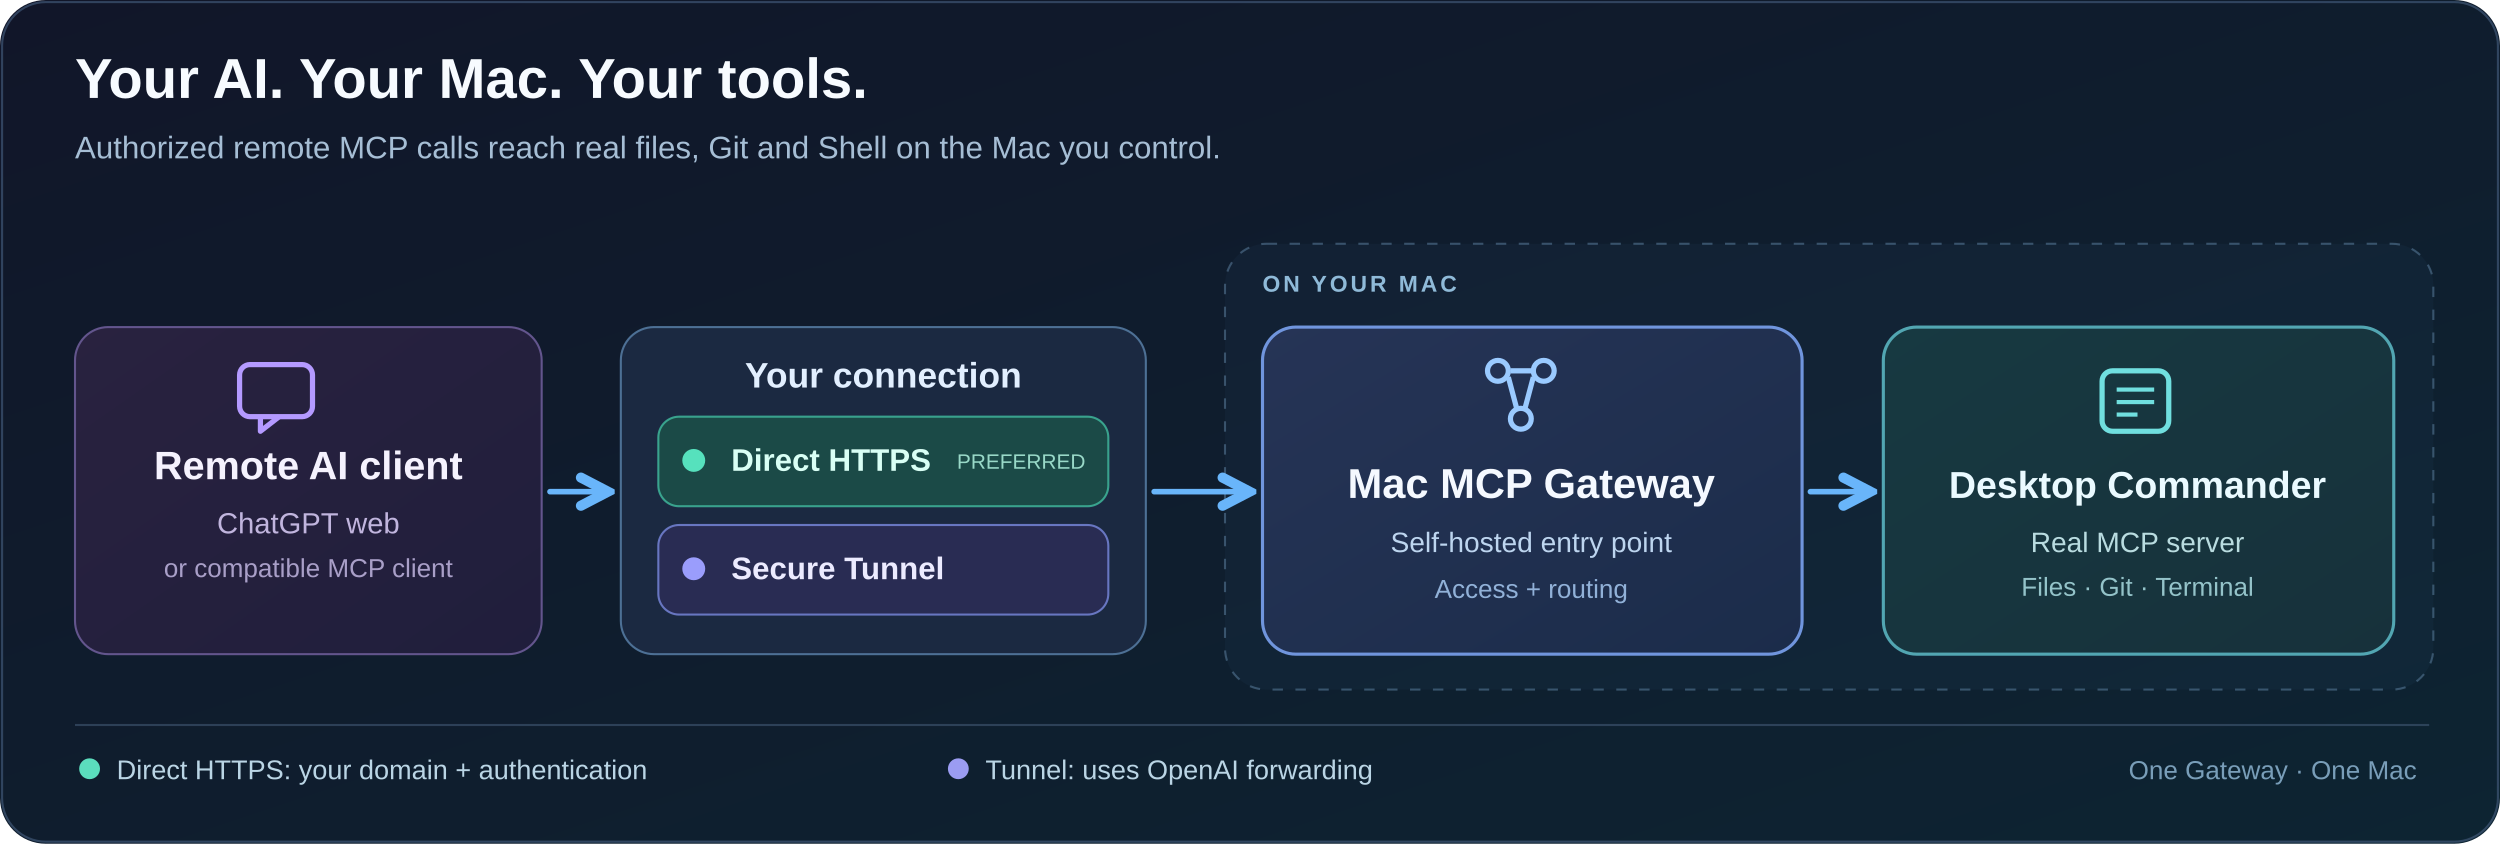
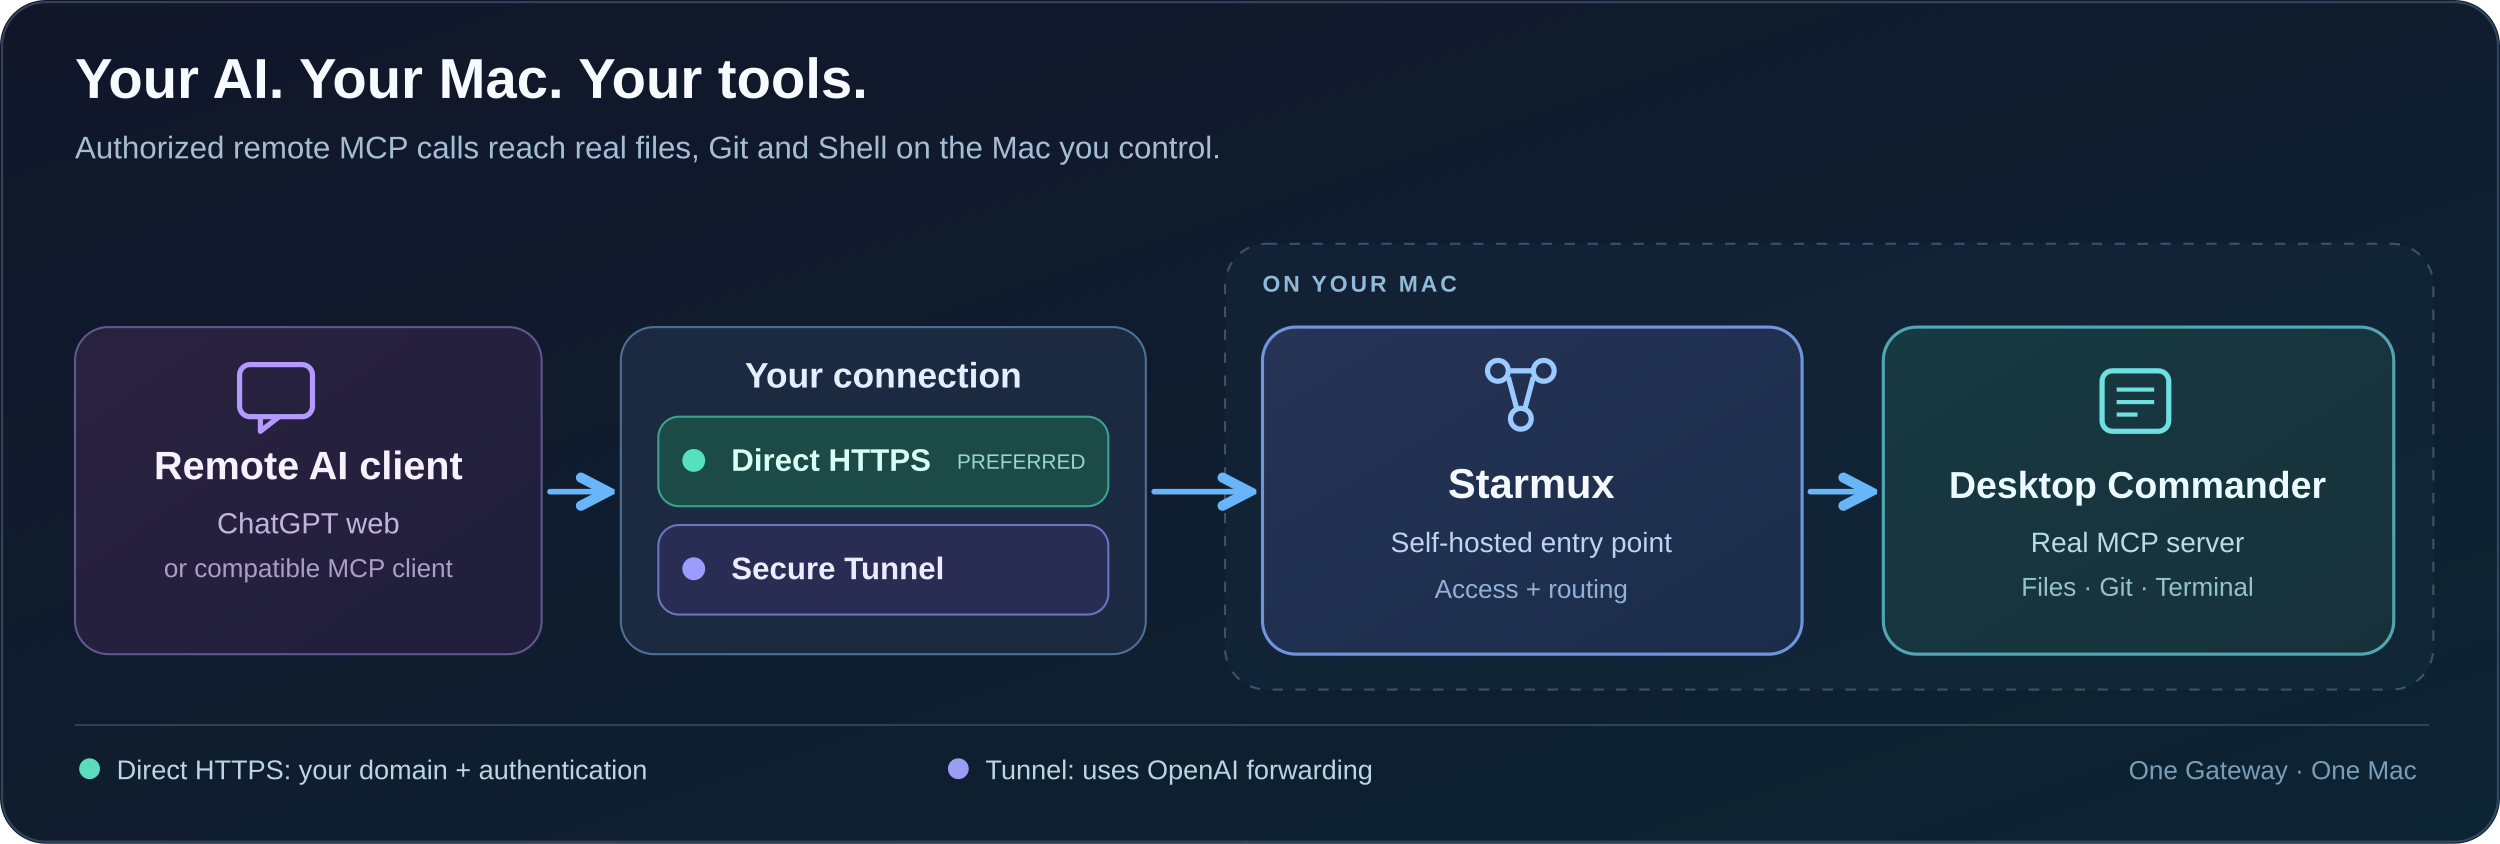
<svg xmlns="http://www.w3.org/2000/svg" width="1200" height="405" viewBox="0 0 1200 405" role="img" aria-labelledby="title desc">
  <defs>
    <linearGradient id="bg" x1="0" y1="0" x2="1" y2="1">
      <stop stop-color="#111629" />
      <stop offset="1" stop-color="#0d2432" />
    </linearGradient>
    <linearGradient id="cardPurple" x1="0" y1="0" x2="1" y2="1">
      <stop stop-color="#29223f" />
      <stop offset="1" stop-color="#201e3c" />
    </linearGradient>
    <linearGradient id="cardNavy" x1="0" y1="0" x2="1" y2="1">
      <stop stop-color="#263456" />
      <stop offset="1" stop-color="#1b2c4a" />
    </linearGradient>
    <linearGradient id="cardTeal" x1="0" y1="0" x2="1" y2="1">
      <stop stop-color="#173941" />
      <stop offset="1" stop-color="#17313b" />
    </linearGradient>
    <marker id="arrow" markerWidth="7" markerHeight="7" refX="5.5" refY="3.5" orient="auto">
      <path d="M1 1 L5.8 3.5 L1 6" stroke="#69b5fa" stroke-width="1.8" stroke-linecap="round" fill="none" />
    </marker>
  </defs>
  <rect x="0" y="0" width="1200" height="405" rx="22" fill="url(#bg)" />
  <rect x="1" y="1" width="1198" height="403" rx="21" fill="none" stroke="#405675" stroke-opacity=".7" />
  <g font-family="-apple-system,BlinkMacSystemFont,'Segoe UI',Arial,sans-serif">
    <text x="36" y="47" font-weight="740" font-size="27" fill="#f7fbff">Your AI. Your Mac. Your tools.</text>
    <text x="36" y="76" font-size="15" fill="#a6bed5">Authorized remote MCP calls reach real files, Git and Shell on the Mac you control.</text>
    <rect x="588" y="117" width="580" height="214" rx="20" fill="#2b4765" fill-opacity=".13" stroke="#648aac" stroke-opacity=".48" stroke-dasharray="5 6" />
    <text x="606" y="140" font-weight="750" font-size="11" letter-spacing="1.4" fill="#8fbad8">ON YOUR MAC</text>
    <rect x="36" y="157" width="224" height="157" rx="16" fill="url(#cardPurple)" stroke="#63558d" />
    <g transform="translate(131 175)" fill="none" stroke="#b49aff" stroke-width="2.5" stroke-linejoin="round">
      <rect width="35" height="25" x="-16" y="0" rx="5" />
      <path d="M-6 25 v7 l9 -7" />
    </g>
    <text x="148" y="230" fill="#f5f2fe" font-size="19" font-weight="730" text-anchor="middle">Remote AI client</text>
    <text x="148" y="256" fill="#c1b5de" font-size="14" text-anchor="middle">ChatGPT web</text>
    <text x="148" y="277" fill="#a99fc8" font-size="12.5" text-anchor="middle">or compatible MCP client</text>
    <rect x="298" y="157" width="252" height="157" rx="16" fill="#1b2941" stroke="#4d7095" />
    <text x="424" y="186" fill="#e2efff" font-size="17" font-weight="740" text-anchor="middle">Your connection</text>
    <rect x="316" y="200" width="216" height="43" rx="10" fill="#1b4a47" stroke="#41bda0" stroke-opacity=".8" />
    <circle cx="333" cy="221" r="5.5" fill="#56e1bd" />
    <text x="351" y="226" fill="#d9fff5" font-size="15" font-weight="720">Direct HTTPS</text>
    <text x="521" y="225" fill="#99d9c8" font-size="10" text-anchor="end">PREFERRED</text>
    <rect x="316" y="252" width="216" height="43" rx="10" fill="#292c53" stroke="#7584d6" stroke-opacity=".85" />
    <circle cx="333" cy="273" r="5.5" fill="#9a9dfc" />
    <text x="351" y="278" fill="#ecebff" font-size="15" font-weight="720">Secure Tunnel</text>
    <rect x="606" y="157" width="259" height="157" rx="16" fill="url(#cardNavy)" stroke="#7095dd" stroke-width="1.5" />
    <g transform="translate(719 178)" stroke="#9acaff" stroke-width="2.5" fill="none">
      <circle cx="0" cy="0" r="5" />
      <circle cx="22" cy="0" r="5" />
      <circle cx="11" cy="23" r="5" />
      <path d="M5 3 l4 15 M17 3 l-4 15 M6 0 h10" />
    </g>
-     <text x="735" y="239" fill="#f5f9ff" font-weight="760" font-size="20" text-anchor="middle">Mac MCP Gateway</text>
+     <text x="735" y="239" fill="#f5f9ff" font-weight="760" font-size="20" text-anchor="middle">Starmux</text>
    <text x="735" y="265" fill="#bdd5ef" font-size="13.5" text-anchor="middle">Self-hosted entry point</text>
    <text x="735" y="287" fill="#91b1d8" font-size="12.5" text-anchor="middle">Access + routing</text>
    <rect x="904" y="157" width="245" height="157" rx="16" fill="url(#cardTeal)" stroke="#52a6b2" stroke-width="1.5" />
    <rect x="1009" y="178" width="32" height="29" rx="5" fill="none" stroke="#70dfdf" stroke-width="2.5" />
    <path d="M1016 187 h18 M1016 193 h18 M1016 199 h10" fill="none" stroke="#70dfdf" stroke-width="2" />
    <text x="1026" y="239" fill="#eafaff" font-weight="750" font-size="18" text-anchor="middle">Desktop Commander</text>
    <text x="1026" y="265" fill="#b9dce0" font-size="13.5" text-anchor="middle">Real MCP server</text>
    <text x="1026" y="286" fill="#94c3c9" font-size="12.5" text-anchor="middle">Files · Git · Terminal</text>
    <g stroke="#69b5fa" stroke-width="2.7" stroke-linecap="round" fill="none">
      <path d="M264 236 H291" marker-end="url(#arrow)" />
      <path d="M554 236 H599" marker-end="url(#arrow)" />
      <path d="M869 236 H897" marker-end="url(#arrow)" />
    </g>
    <path d="M36 348 H1166" stroke="#4c6482" stroke-opacity=".5" />
    <circle cx="43" cy="369" r="5" fill="#5bddbd" />
    <text x="56" y="374" fill="#bad5e5" font-size="13">Direct HTTPS: your domain + authentication</text>
    <circle cx="460" cy="369" r="5" fill="#9b9cf2" />
    <text x="473" y="374" fill="#bad5e5" font-size="13">Tunnel: uses OpenAI forwarding</text>
    <text x="1160" y="374" fill="#799eb9" font-size="12.5" text-anchor="end">One Gateway · One Mac</text>
  </g>
</svg>
